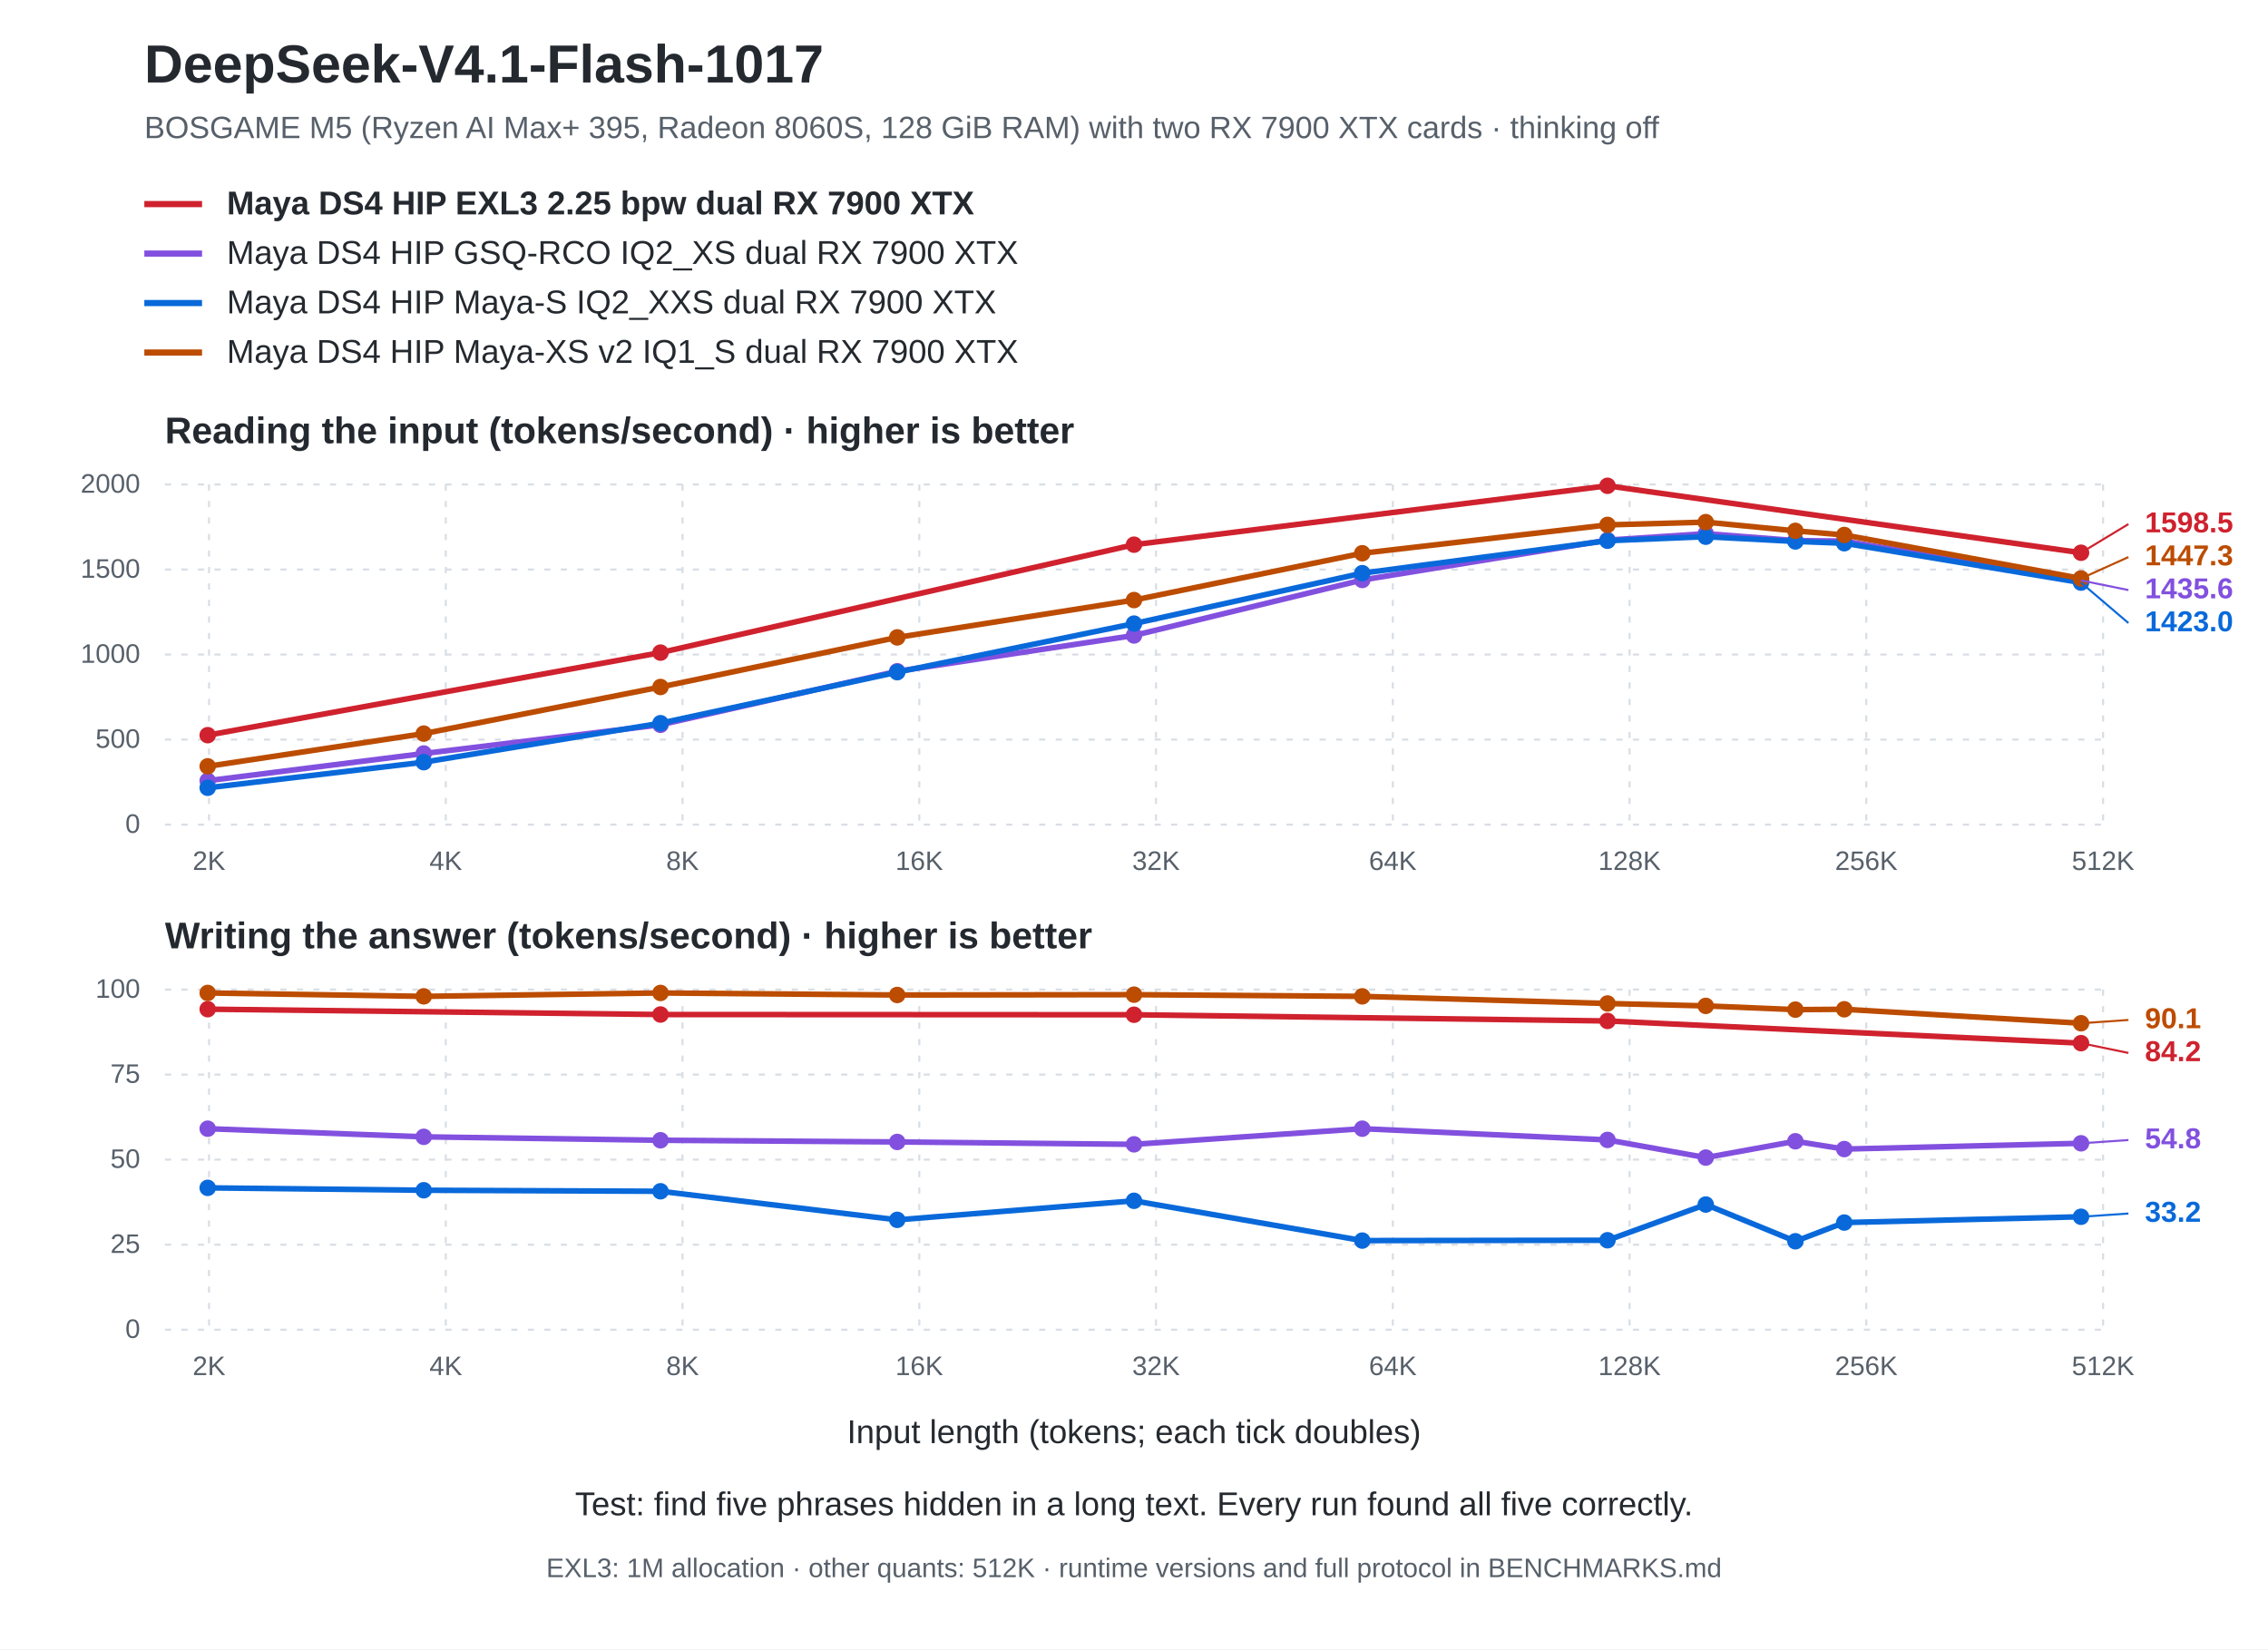
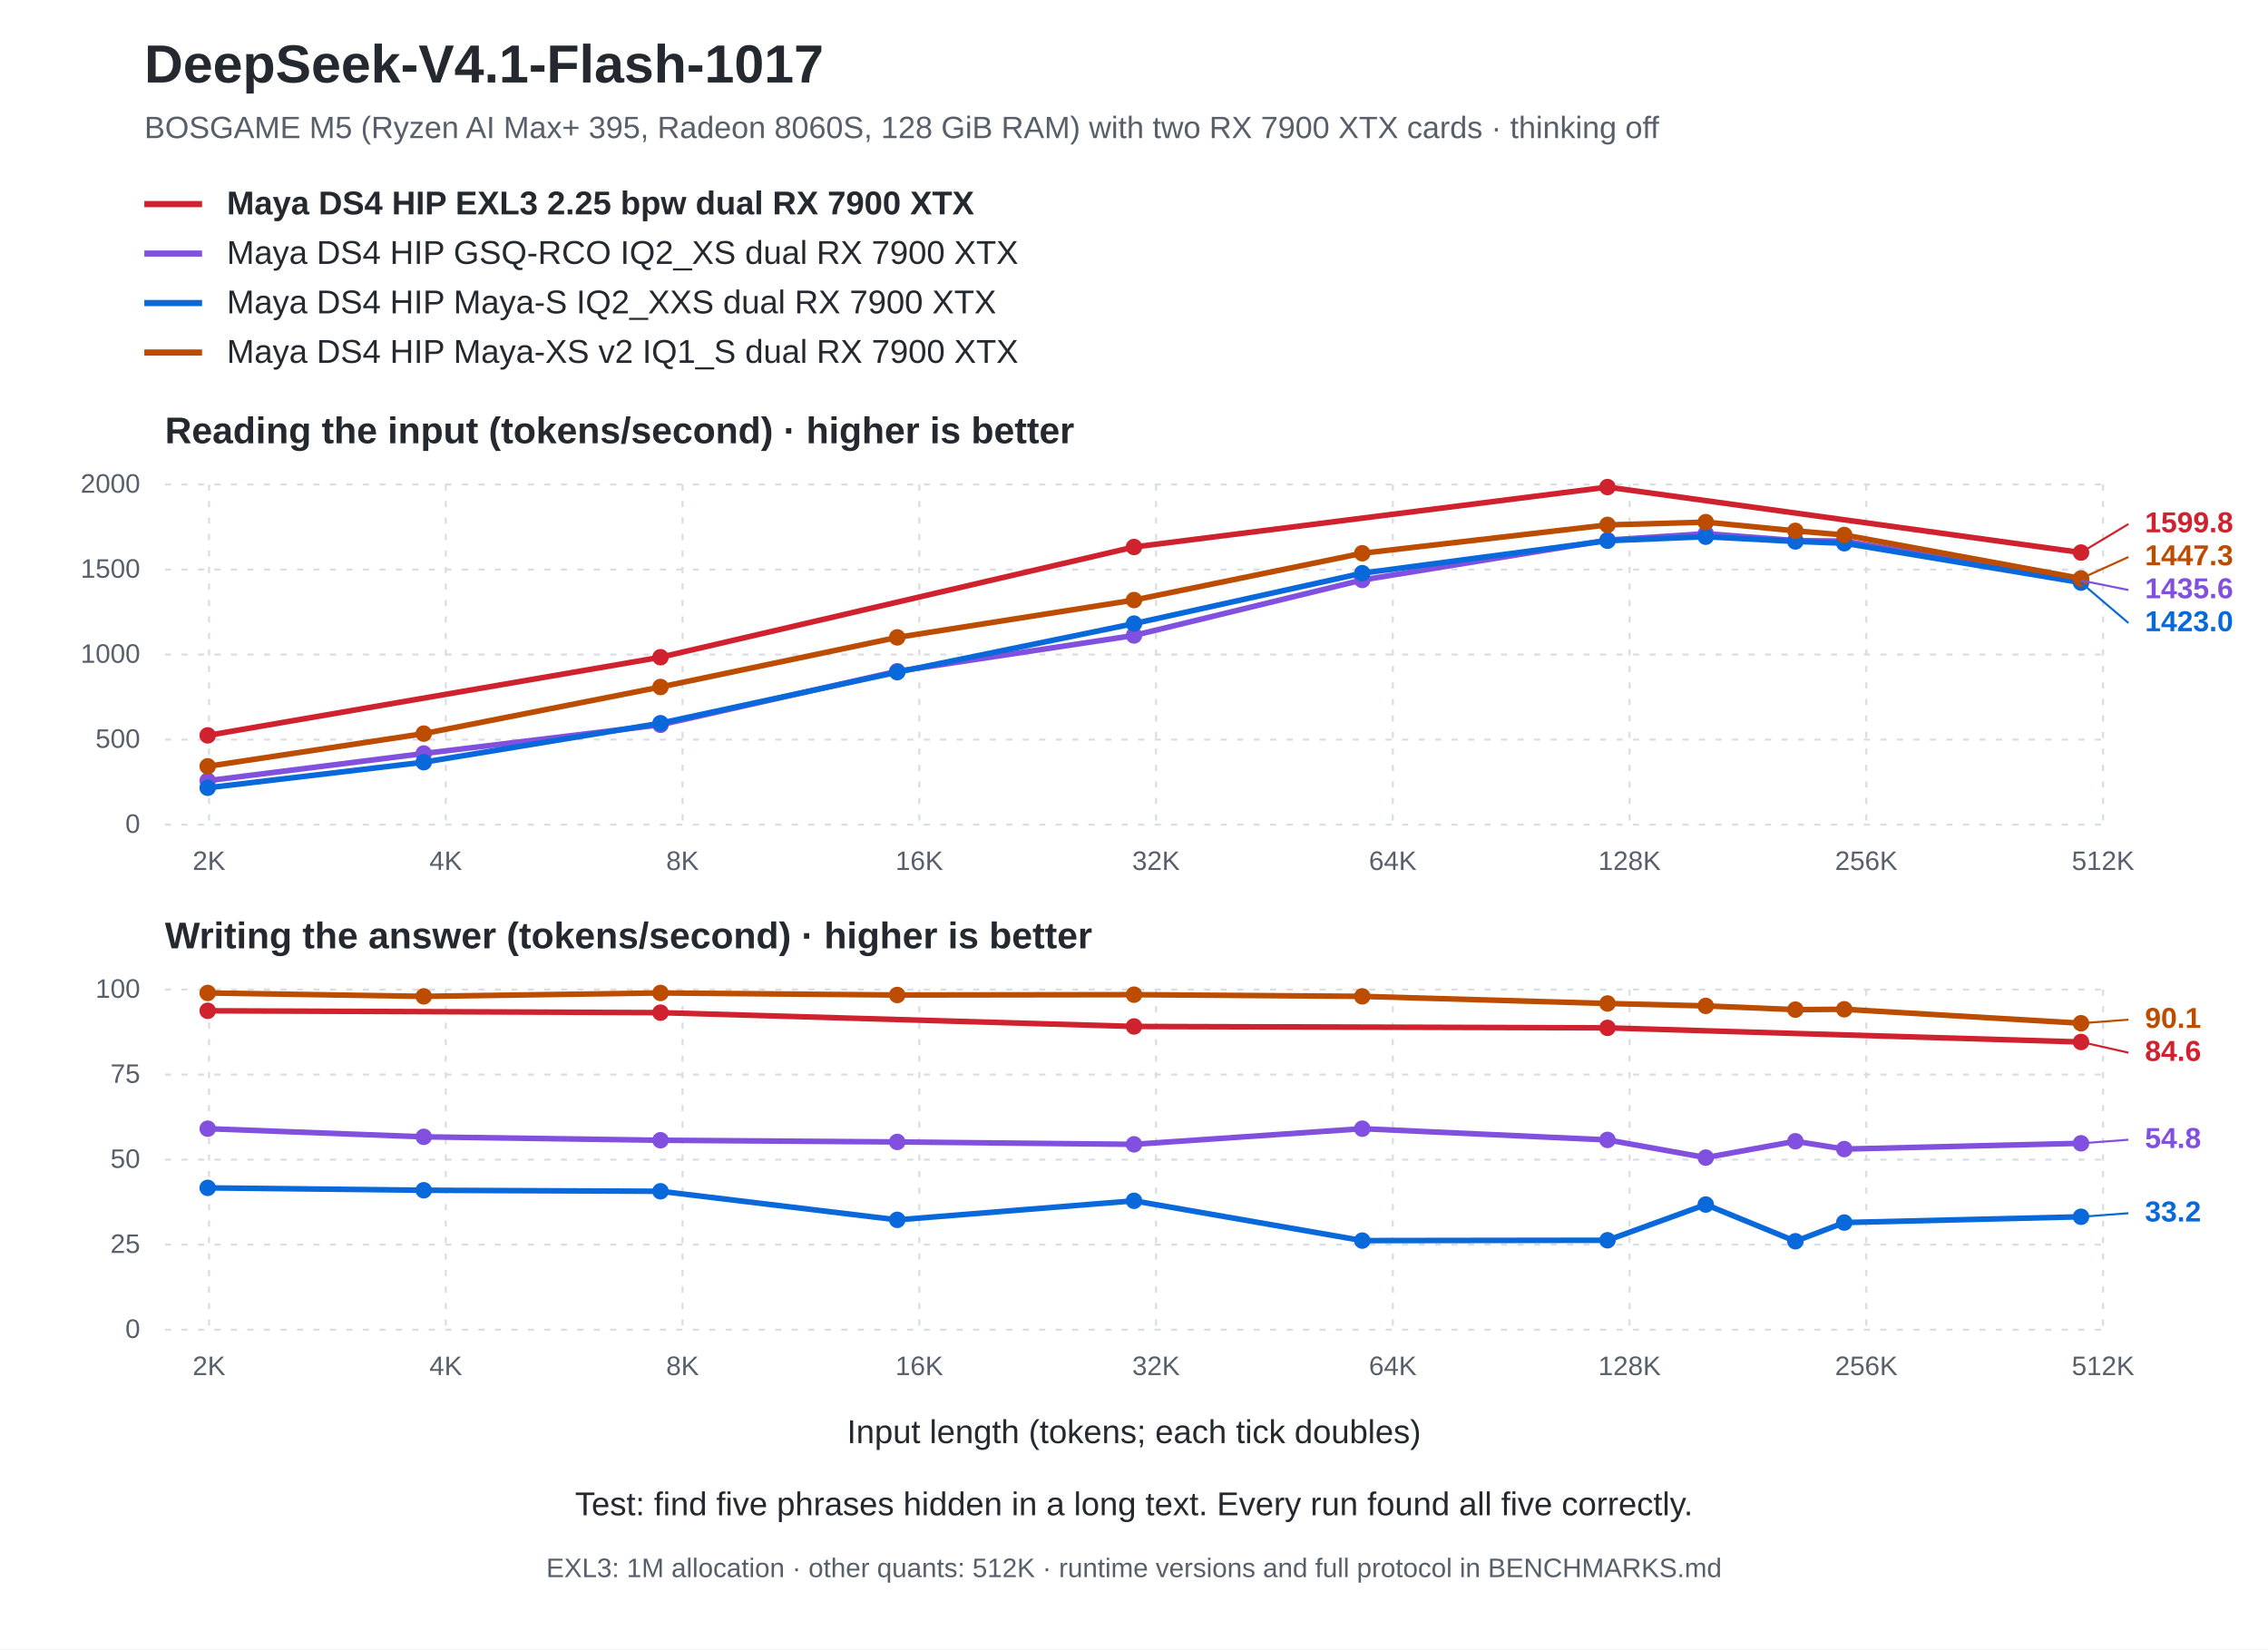
<svg xmlns="http://www.w3.org/2000/svg" viewBox="0 0 1100 800" role="img" aria-labelledby="title desc">
  <style>text{font-family:Arial,sans-serif;fill:#24292f}.title{font-size:26px;font-weight:700}.sub{font-size:15px;fill:#57606a}.label{font-size:16px}.tick{font-size:13px;fill:#57606a}.panel{font-size:18px;font-weight:700}.grid{stroke:#d8dee4;stroke-dasharray:3 5}.value{font-size:14px;font-weight:700}</style>
  <rect width="1100" height="800" fill="white" />
  <text x="70" y="40" class="title">DeepSeek-V4.1-Flash-1017</text>
  <text x="70" y="67" class="sub">BOSGAME M5 (Ryzen AI Max+ 395, Radeon 8060S, 128 GiB RAM) with two RX 7900 XTX cards · thinking off</text>
  <line x1="70" y1="99" x2="98" y2="99" stroke="#cf222e" stroke-width="3" />
  <text x="110" y="104" class="label" style="font-weight:700">Maya DS4 HIP EXL3 2.25 bpw dual RX 7900 XTX</text>
  <line x1="70" y1="123" x2="98" y2="123" stroke="#8250df" stroke-width="3" />
  <text x="110" y="128" class="label" style="font-weight:400">Maya DS4 HIP GSQ-RCO IQ2_XS dual RX 7900 XTX</text>
  <line x1="70" y1="147" x2="98" y2="147" stroke="#0969da" stroke-width="3" />
  <text x="110" y="152" class="label" style="font-weight:400">Maya DS4 HIP Maya-S IQ2_XXS dual RX 7900 XTX</text>
  <line x1="70" y1="171" x2="98" y2="171" stroke="#bc4c00" stroke-width="3" />
  <text x="110" y="176" class="label" style="font-weight:400">Maya DS4 HIP Maya-XS v2 IQ1_S dual RX 7900 XTX</text>
  <text x="80" y="215" class="panel">Reading the input (tokens/second) · higher is better</text>
  <line class="grid" x1="80" y1="400.00" x2="1020" y2="400.00" />
  <text class="tick" x="68" y="404.00" text-anchor="end">0</text>
  <line class="grid" x1="80" y1="358.75" x2="1020" y2="358.75" />
  <text class="tick" x="68" y="362.75" text-anchor="end">500</text>
  <line class="grid" x1="80" y1="317.50" x2="1020" y2="317.50" />
  <text class="tick" x="68" y="321.50" text-anchor="end">1000</text>
  <line class="grid" x1="80" y1="276.25" x2="1020" y2="276.25" />
  <text class="tick" x="68" y="280.25" text-anchor="end">1500</text>
  <line class="grid" x1="80" y1="235.00" x2="1020" y2="235.00" />
  <text class="tick" x="68" y="239.00" text-anchor="end">2000</text>
  <line class="grid" x1="101.38" y1="235" x2="101.38" y2="400" />
  <text class="tick" x="101.38" y="422" text-anchor="middle">2K</text>
  <line class="grid" x1="216.21" y1="235" x2="216.21" y2="400" />
  <text class="tick" x="216.21" y="422" text-anchor="middle">4K</text>
  <line class="grid" x1="331.04" y1="235" x2="331.04" y2="400" />
  <text class="tick" x="331.04" y="422" text-anchor="middle">8K</text>
  <line class="grid" x1="445.86" y1="235" x2="445.86" y2="400" />
  <text class="tick" x="445.86" y="422" text-anchor="middle">16K</text>
  <line class="grid" x1="560.69" y1="235" x2="560.69" y2="400" />
  <text class="tick" x="560.69" y="422" text-anchor="middle">32K</text>
  <line class="grid" x1="675.52" y1="235" x2="675.52" y2="400" />
  <text class="tick" x="675.52" y="422" text-anchor="middle">64K</text>
  <line class="grid" x1="790.35" y1="235" x2="790.35" y2="400" />
  <text class="tick" x="790.35" y="422" text-anchor="middle">128K</text>
  <line class="grid" x1="905.17" y1="235" x2="905.17" y2="400" />
  <text class="tick" x="905.17" y="422" text-anchor="middle">256K</text>
  <line class="grid" x1="1020.00" y1="235" x2="1020.00" y2="400" />
  <text class="tick" x="1020.00" y="422" text-anchor="middle">512K</text>
-   <path d="M100.73 356.61 L320.35 316.56 L550.00 264.21 L779.65 235.64 L1009.31 268.12" fill="none" stroke="#cf222e" stroke-width="2.7" />
-   <circle cx="100.73" cy="356.61" r="4" fill="#cf222e" />
-   <circle cx="320.35" cy="316.56" r="4" fill="#cf222e" />
-   <circle cx="550.00" cy="264.21" r="4" fill="#cf222e" />
-   <circle cx="779.65" cy="235.64" r="4" fill="#cf222e" />
-   <circle cx="1009.31" cy="268.12" r="4" fill="#cf222e" />
+   <path d="M100.73 356.71 L320.35 318.80 L550.00 265.33 L779.65 236.27 L1009.31 268.02" fill="none" stroke="#cf222e" stroke-width="2.7" />
+   <circle cx="100.73" cy="356.71" r="4" fill="#cf222e" />
+   <circle cx="320.35" cy="318.80" r="4" fill="#cf222e" />
+   <circle cx="550.00" cy="265.33" r="4" fill="#cf222e" />
+   <circle cx="779.65" cy="236.27" r="4" fill="#cf222e" />
+   <circle cx="1009.31" cy="268.02" r="4" fill="#cf222e" />
  <path d="M100.73 378.69 L205.52 365.50 L320.35 351.57 L435.16 325.61 L550.00 308.24 L660.71 281.33 L779.65 261.99 L827.31 258.86 L870.78 262.21 L894.48 262.47 L1009.31 281.56" fill="none" stroke="#8250df" stroke-width="2.7" />
  <circle cx="100.73" cy="378.69" r="4" fill="#8250df" />
  <circle cx="205.52" cy="365.50" r="4" fill="#8250df" />
  <circle cx="320.35" cy="351.57" r="4" fill="#8250df" />
  <circle cx="435.16" cy="325.61" r="4" fill="#8250df" />
  <circle cx="550.00" cy="308.24" r="4" fill="#8250df" />
  <circle cx="660.71" cy="281.33" r="4" fill="#8250df" />
  <circle cx="779.65" cy="261.99" r="4" fill="#8250df" />
  <circle cx="827.31" cy="258.86" r="4" fill="#8250df" />
  <circle cx="870.78" cy="262.21" r="4" fill="#8250df" />
  <circle cx="894.48" cy="262.47" r="4" fill="#8250df" />
  <circle cx="1009.31" cy="281.56" r="4" fill="#8250df" />
  <path d="M100.73 382.13 L205.52 369.71 L320.35 350.80 L435.16 326.05 L550.00 302.49 L660.71 278.02 L779.65 262.29 L827.31 260.34 L870.78 262.64 L894.48 263.50 L1009.31 282.60" fill="none" stroke="#0969da" stroke-width="2.7" />
  <circle cx="100.73" cy="382.13" r="4" fill="#0969da" />
  <circle cx="205.52" cy="369.71" r="4" fill="#0969da" />
  <circle cx="320.35" cy="350.80" r="4" fill="#0969da" />
  <circle cx="435.16" cy="326.05" r="4" fill="#0969da" />
  <circle cx="550.00" cy="302.49" r="4" fill="#0969da" />
  <circle cx="660.71" cy="278.02" r="4" fill="#0969da" />
  <circle cx="779.65" cy="262.29" r="4" fill="#0969da" />
  <circle cx="827.31" cy="260.34" r="4" fill="#0969da" />
  <circle cx="870.78" cy="262.64" r="4" fill="#0969da" />
  <circle cx="894.48" cy="263.50" r="4" fill="#0969da" />
  <circle cx="1009.31" cy="282.60" r="4" fill="#0969da" />
  <path d="M100.73 371.72 L205.52 355.85 L320.35 333.24 L435.16 309.18 L550.00 291.07 L660.71 268.36 L779.65 254.61 L827.31 253.27 L870.78 257.50 L894.48 259.50 L1009.31 280.60" fill="none" stroke="#bc4c00" stroke-width="2.7" />
  <circle cx="100.73" cy="371.72" r="4" fill="#bc4c00" />
  <circle cx="205.52" cy="355.85" r="4" fill="#bc4c00" />
  <circle cx="320.35" cy="333.24" r="4" fill="#bc4c00" />
  <circle cx="435.16" cy="309.18" r="4" fill="#bc4c00" />
  <circle cx="550.00" cy="291.07" r="4" fill="#bc4c00" />
  <circle cx="660.71" cy="268.36" r="4" fill="#bc4c00" />
  <circle cx="779.65" cy="254.61" r="4" fill="#bc4c00" />
  <circle cx="827.31" cy="253.27" r="4" fill="#bc4c00" />
  <circle cx="870.78" cy="257.50" r="4" fill="#bc4c00" />
  <circle cx="894.48" cy="259.50" r="4" fill="#bc4c00" />
  <circle cx="1009.31" cy="280.60" r="4" fill="#bc4c00" />
-   <line x1="1009.31" y1="268.12" x2="1032.31" y2="254.22" stroke="#cf222e" stroke-width="1" />
-   <text class="value" x="1040.31" y="258.22" text-anchor="start" style="fill:#cf222e">1598.5</text>
-   <line x1="1009.31" y1="280.60" x2="1032.31" y2="270.22" stroke="#bc4c00" stroke-width="1" />
-   <text class="value" x="1040.31" y="274.22" text-anchor="start" style="fill:#bc4c00">1447.3</text>
-   <line x1="1009.31" y1="281.56" x2="1032.31" y2="286.22" stroke="#8250df" stroke-width="1" />
-   <text class="value" x="1040.31" y="290.22" text-anchor="start" style="fill:#8250df">1435.6</text>
-   <line x1="1009.31" y1="282.60" x2="1032.31" y2="302.22" stroke="#0969da" stroke-width="1" />
-   <text class="value" x="1040.31" y="306.22" text-anchor="start" style="fill:#0969da">1423.0</text>
+   <line x1="1009.31" y1="268.02" x2="1032.31" y2="254.19" stroke="#cf222e" stroke-width="1" />
+   <text class="value" x="1040.31" y="258.19" text-anchor="start" style="fill:#cf222e">1599.8</text>
+   <line x1="1009.31" y1="280.60" x2="1032.31" y2="270.19" stroke="#bc4c00" stroke-width="1" />
+   <text class="value" x="1040.31" y="274.19" text-anchor="start" style="fill:#bc4c00">1447.3</text>
+   <line x1="1009.31" y1="281.56" x2="1032.31" y2="286.19" stroke="#8250df" stroke-width="1" />
+   <text class="value" x="1040.31" y="290.19" text-anchor="start" style="fill:#8250df">1435.6</text>
+   <line x1="1009.31" y1="282.60" x2="1032.31" y2="302.19" stroke="#0969da" stroke-width="1" />
+   <text class="value" x="1040.31" y="306.19" text-anchor="start" style="fill:#0969da">1423.0</text>
  <text x="80" y="460" class="panel">Writing the answer (tokens/second) · higher is better</text>
  <line class="grid" x1="80" y1="645.00" x2="1020" y2="645.00" />
  <text class="tick" x="68" y="649.00" text-anchor="end">0</text>
  <line class="grid" x1="80" y1="603.75" x2="1020" y2="603.75" />
  <text class="tick" x="68" y="607.75" text-anchor="end">25</text>
  <line class="grid" x1="80" y1="562.50" x2="1020" y2="562.50" />
  <text class="tick" x="68" y="566.50" text-anchor="end">50</text>
  <line class="grid" x1="80" y1="521.25" x2="1020" y2="521.25" />
  <text class="tick" x="68" y="525.25" text-anchor="end">75</text>
  <line class="grid" x1="80" y1="480.00" x2="1020" y2="480.00" />
  <text class="tick" x="68" y="484.00" text-anchor="end">100</text>
  <line class="grid" x1="101.38" y1="480" x2="101.38" y2="645" />
  <text class="tick" x="101.38" y="667" text-anchor="middle">2K</text>
  <line class="grid" x1="216.21" y1="480" x2="216.21" y2="645" />
  <text class="tick" x="216.21" y="667" text-anchor="middle">4K</text>
  <line class="grid" x1="331.04" y1="480" x2="331.04" y2="645" />
  <text class="tick" x="331.04" y="667" text-anchor="middle">8K</text>
  <line class="grid" x1="445.86" y1="480" x2="445.86" y2="645" />
  <text class="tick" x="445.86" y="667" text-anchor="middle">16K</text>
  <line class="grid" x1="560.69" y1="480" x2="560.69" y2="645" />
  <text class="tick" x="560.69" y="667" text-anchor="middle">32K</text>
  <line class="grid" x1="675.52" y1="480" x2="675.52" y2="645" />
  <text class="tick" x="675.52" y="667" text-anchor="middle">64K</text>
  <line class="grid" x1="790.35" y1="480" x2="790.35" y2="645" />
  <text class="tick" x="790.35" y="667" text-anchor="middle">128K</text>
  <line class="grid" x1="905.17" y1="480" x2="905.17" y2="645" />
  <text class="tick" x="905.17" y="667" text-anchor="middle">256K</text>
  <line class="grid" x1="1020.00" y1="480" x2="1020.00" y2="645" />
  <text class="tick" x="1020.00" y="667" text-anchor="middle">512K</text>
-   <path d="M100.73 489.52 L320.35 492.11 L550.00 492.22 L779.65 495.23 L1009.31 506.00" fill="none" stroke="#cf222e" stroke-width="2.7" />
-   <circle cx="100.73" cy="489.52" r="4" fill="#cf222e" />
-   <circle cx="320.35" cy="492.11" r="4" fill="#cf222e" />
-   <circle cx="550.00" cy="492.22" r="4" fill="#cf222e" />
-   <circle cx="779.65" cy="495.23" r="4" fill="#cf222e" />
-   <circle cx="1009.31" cy="506.00" r="4" fill="#cf222e" />
+   <path d="M100.73 490.30 L320.35 491.20 L550.00 497.90 L779.65 498.58 L1009.31 505.43" fill="none" stroke="#cf222e" stroke-width="2.7" />
+   <circle cx="100.73" cy="490.30" r="4" fill="#cf222e" />
+   <circle cx="320.35" cy="491.20" r="4" fill="#cf222e" />
+   <circle cx="550.00" cy="497.90" r="4" fill="#cf222e" />
+   <circle cx="779.65" cy="498.58" r="4" fill="#cf222e" />
+   <circle cx="1009.31" cy="505.43" r="4" fill="#cf222e" />
  <path d="M100.73 547.49 L205.52 551.44 L320.35 553.10 L435.16 553.92 L550.00 555.08 L660.71 547.49 L779.65 552.93 L827.31 561.51 L870.78 553.59 L894.48 557.38 L1009.31 554.58" fill="none" stroke="#8250df" stroke-width="2.7" />
  <circle cx="100.73" cy="547.49" r="4" fill="#8250df" />
  <circle cx="205.52" cy="551.44" r="4" fill="#8250df" />
  <circle cx="320.35" cy="553.10" r="4" fill="#8250df" />
  <circle cx="435.16" cy="553.92" r="4" fill="#8250df" />
  <circle cx="550.00" cy="555.08" r="4" fill="#8250df" />
  <circle cx="660.71" cy="547.49" r="4" fill="#8250df" />
  <circle cx="779.65" cy="552.93" r="4" fill="#8250df" />
  <circle cx="827.31" cy="561.51" r="4" fill="#8250df" />
  <circle cx="870.78" cy="553.59" r="4" fill="#8250df" />
  <circle cx="894.48" cy="557.38" r="4" fill="#8250df" />
  <circle cx="1009.31" cy="554.58" r="4" fill="#8250df" />
  <path d="M100.73 576.19 L205.52 577.35 L320.35 577.85 L435.16 591.71 L550.00 582.47 L660.71 601.77 L779.65 601.61 L827.31 584.28 L870.78 602.10 L894.48 593.02 L1009.31 590.22" fill="none" stroke="#0969da" stroke-width="2.7" />
  <circle cx="100.73" cy="576.19" r="4" fill="#0969da" />
  <circle cx="205.52" cy="577.35" r="4" fill="#0969da" />
  <circle cx="320.35" cy="577.85" r="4" fill="#0969da" />
  <circle cx="435.16" cy="591.71" r="4" fill="#0969da" />
  <circle cx="550.00" cy="582.47" r="4" fill="#0969da" />
  <circle cx="660.71" cy="601.77" r="4" fill="#0969da" />
  <circle cx="779.65" cy="601.61" r="4" fill="#0969da" />
  <circle cx="827.31" cy="584.28" r="4" fill="#0969da" />
  <circle cx="870.78" cy="602.10" r="4" fill="#0969da" />
  <circle cx="894.48" cy="593.02" r="4" fill="#0969da" />
  <circle cx="1009.31" cy="590.22" r="4" fill="#0969da" />
  <path d="M100.73 481.65 L205.52 483.30 L320.35 481.65 L435.16 482.64 L550.00 482.48 L660.71 483.30 L779.65 486.76 L827.31 487.92 L870.78 489.74 L894.48 489.57 L1009.31 496.34" fill="none" stroke="#bc4c00" stroke-width="2.7" />
  <circle cx="100.73" cy="481.65" r="4" fill="#bc4c00" />
  <circle cx="205.52" cy="483.30" r="4" fill="#bc4c00" />
  <circle cx="320.35" cy="481.65" r="4" fill="#bc4c00" />
  <circle cx="435.16" cy="482.64" r="4" fill="#bc4c00" />
  <circle cx="550.00" cy="482.48" r="4" fill="#bc4c00" />
  <circle cx="660.71" cy="483.30" r="4" fill="#bc4c00" />
  <circle cx="779.65" cy="486.76" r="4" fill="#bc4c00" />
  <circle cx="827.31" cy="487.92" r="4" fill="#bc4c00" />
  <circle cx="870.78" cy="489.74" r="4" fill="#bc4c00" />
  <circle cx="894.48" cy="489.57" r="4" fill="#bc4c00" />
  <circle cx="1009.31" cy="496.34" r="4" fill="#bc4c00" />
-   <line x1="1009.31" y1="496.34" x2="1032.31" y2="494.75" stroke="#bc4c00" stroke-width="1" />
-   <text class="value" x="1040.31" y="498.75" text-anchor="start" style="fill:#bc4c00">90.1</text>
-   <line x1="1009.31" y1="506.00" x2="1032.31" y2="510.75" stroke="#cf222e" stroke-width="1" />
-   <text class="value" x="1040.31" y="514.75" text-anchor="start" style="fill:#cf222e">84.2</text>
-   <line x1="1009.31" y1="554.58" x2="1032.31" y2="553.00" stroke="#8250df" stroke-width="1" />
-   <text class="value" x="1040.31" y="557.00" text-anchor="start" style="fill:#8250df">54.8</text>
-   <line x1="1009.31" y1="590.22" x2="1032.31" y2="588.64" stroke="#0969da" stroke-width="1" />
-   <text class="value" x="1040.31" y="592.64" text-anchor="start" style="fill:#0969da">33.2</text>
+   <line x1="1009.31" y1="496.34" x2="1032.31" y2="494.61" stroke="#bc4c00" stroke-width="1" />
+   <text class="value" x="1040.31" y="498.61" text-anchor="start" style="fill:#bc4c00">90.1</text>
+   <line x1="1009.31" y1="505.43" x2="1032.31" y2="510.61" stroke="#cf222e" stroke-width="1" />
+   <text class="value" x="1040.31" y="514.61" text-anchor="start" style="fill:#cf222e">84.6</text>
+   <line x1="1009.31" y1="554.58" x2="1032.31" y2="552.85" stroke="#8250df" stroke-width="1" />
+   <text class="value" x="1040.31" y="556.85" text-anchor="start" style="fill:#8250df">54.8</text>
+   <line x1="1009.31" y1="590.22" x2="1032.31" y2="588.49" stroke="#0969da" stroke-width="1" />
+   <text class="value" x="1040.31" y="592.49" text-anchor="start" style="fill:#0969da">33.2</text>
  <text x="550" y="700" text-anchor="middle" class="label">Input length (tokens; each tick doubles)</text>
  <text x="550" y="735" text-anchor="middle" class="label">Test: find five phrases hidden in a long text. Every run found all five correctly.</text>
  <text x="550" y="765" text-anchor="middle" class="tick">EXL3: 1M allocation · other quants: 512K · runtime versions and full protocol in BENCHMARKS.md</text>
</svg>
